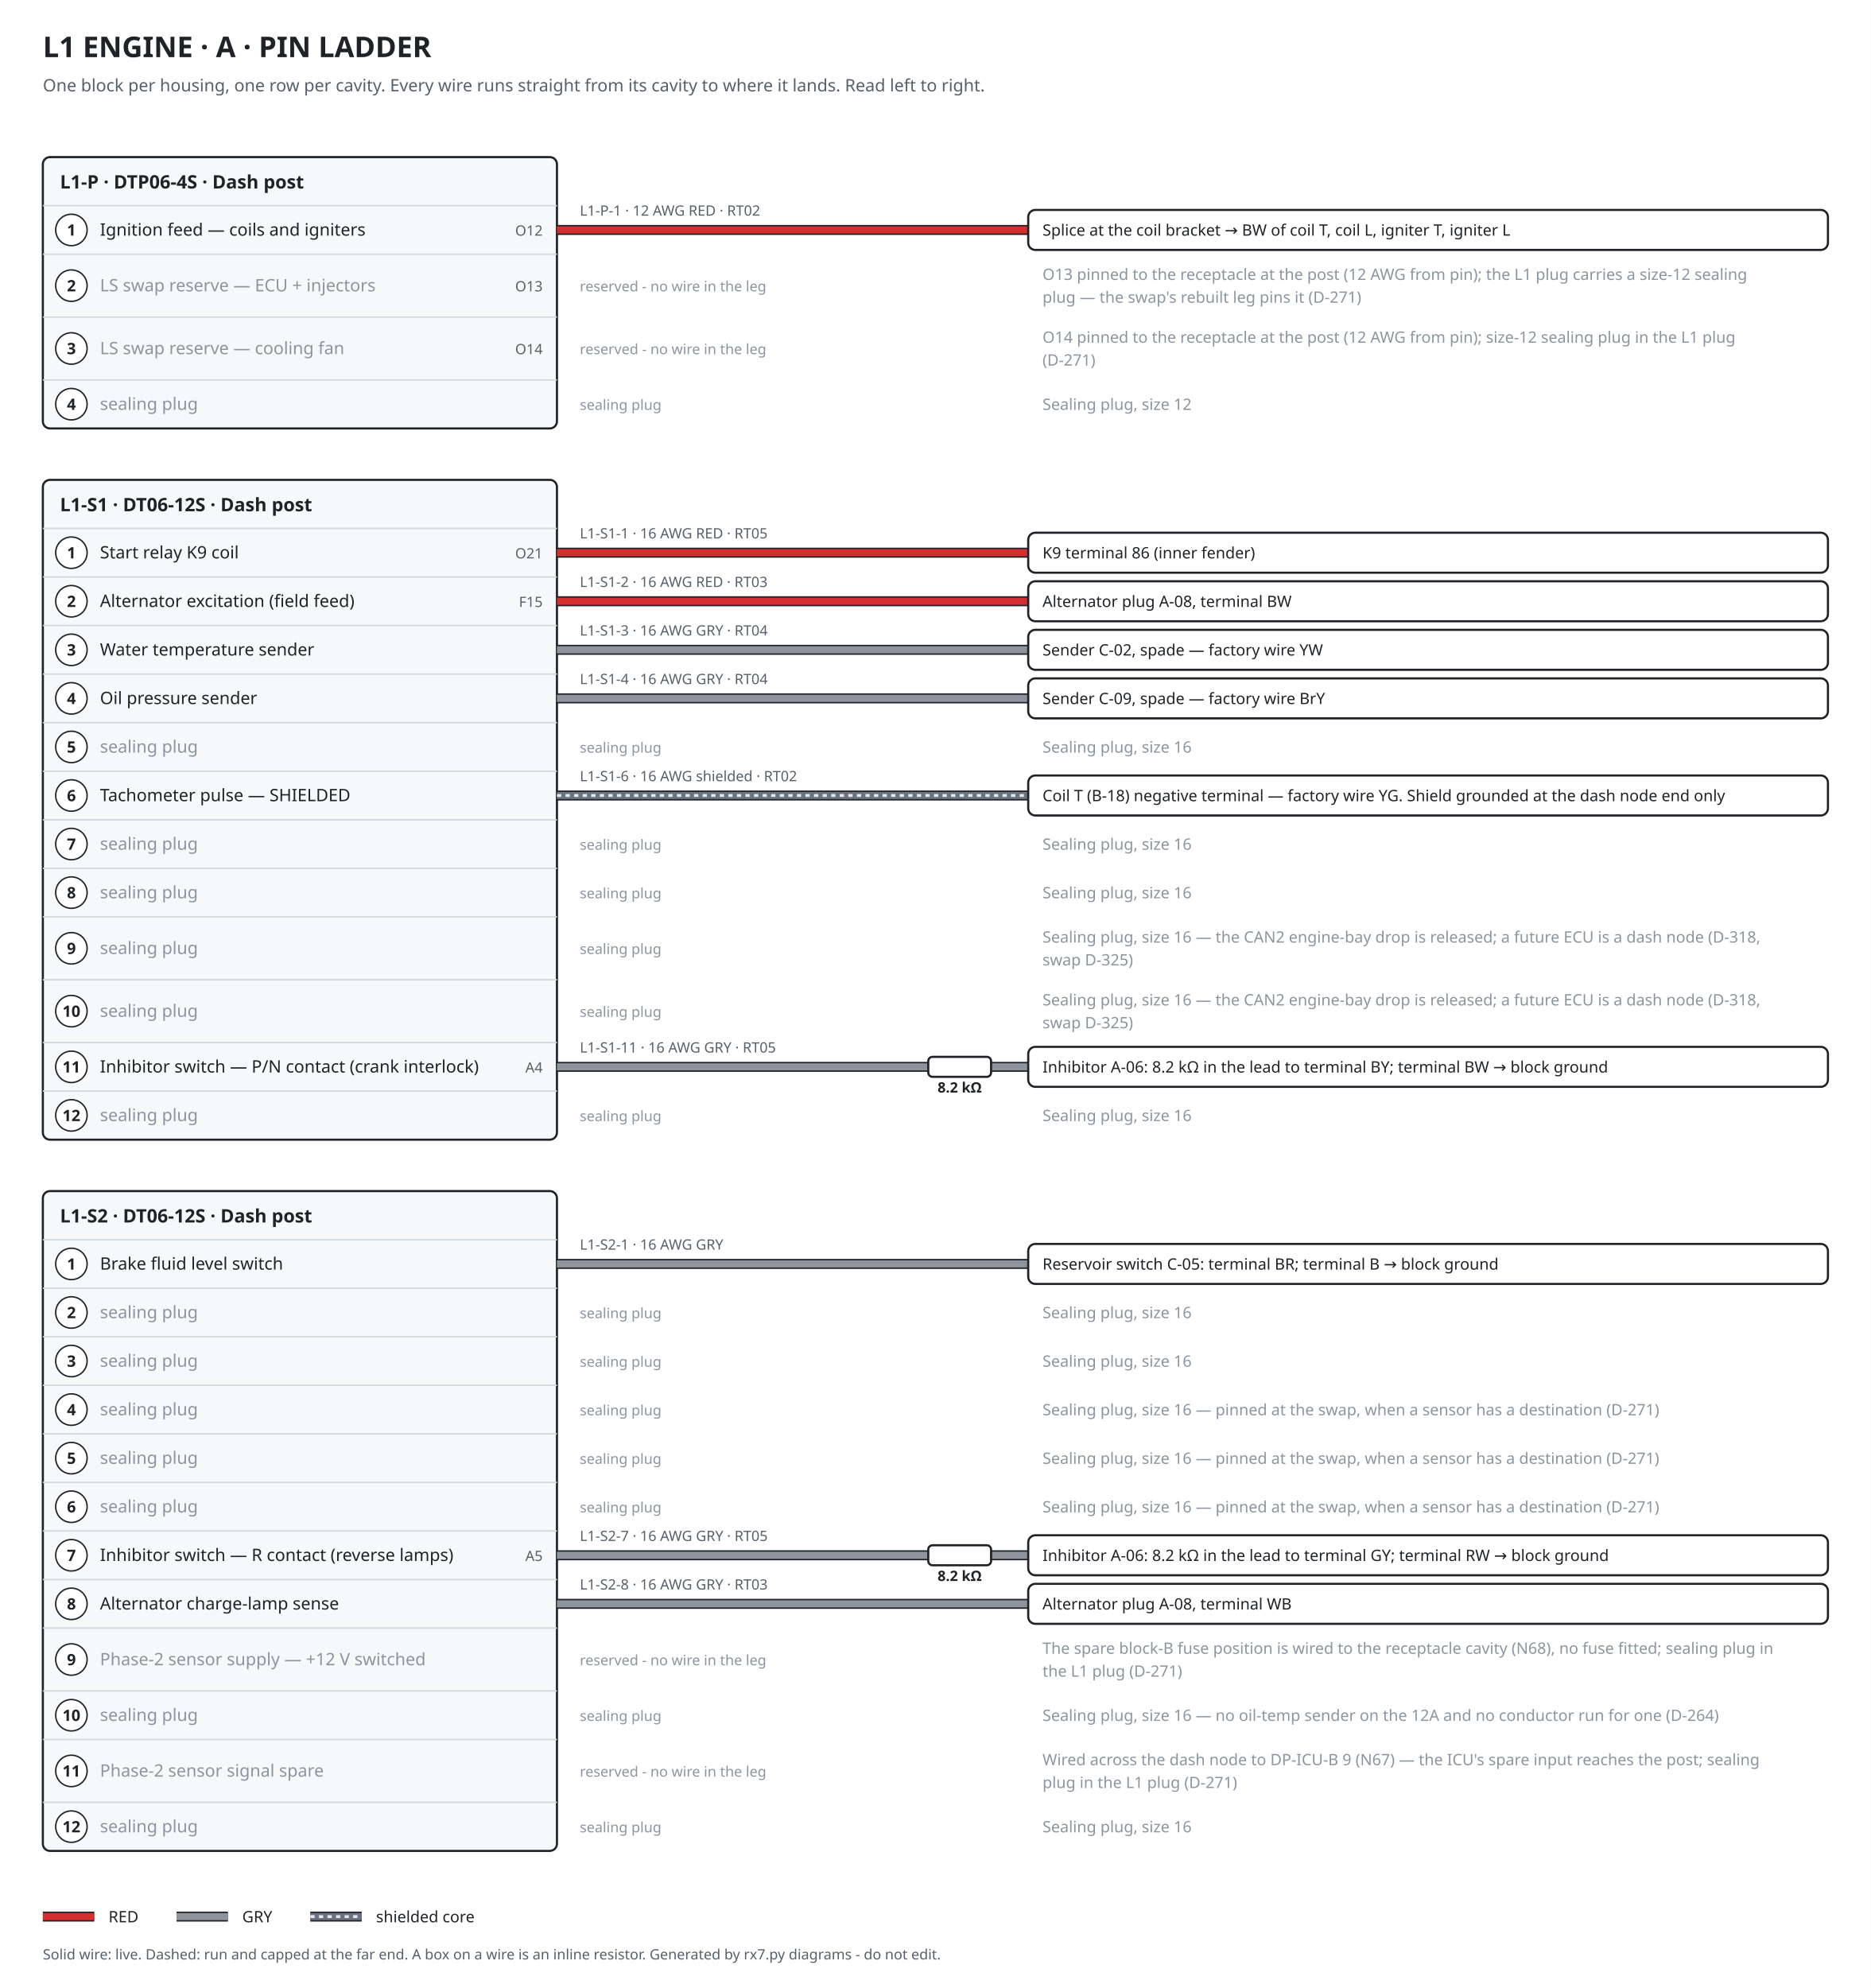
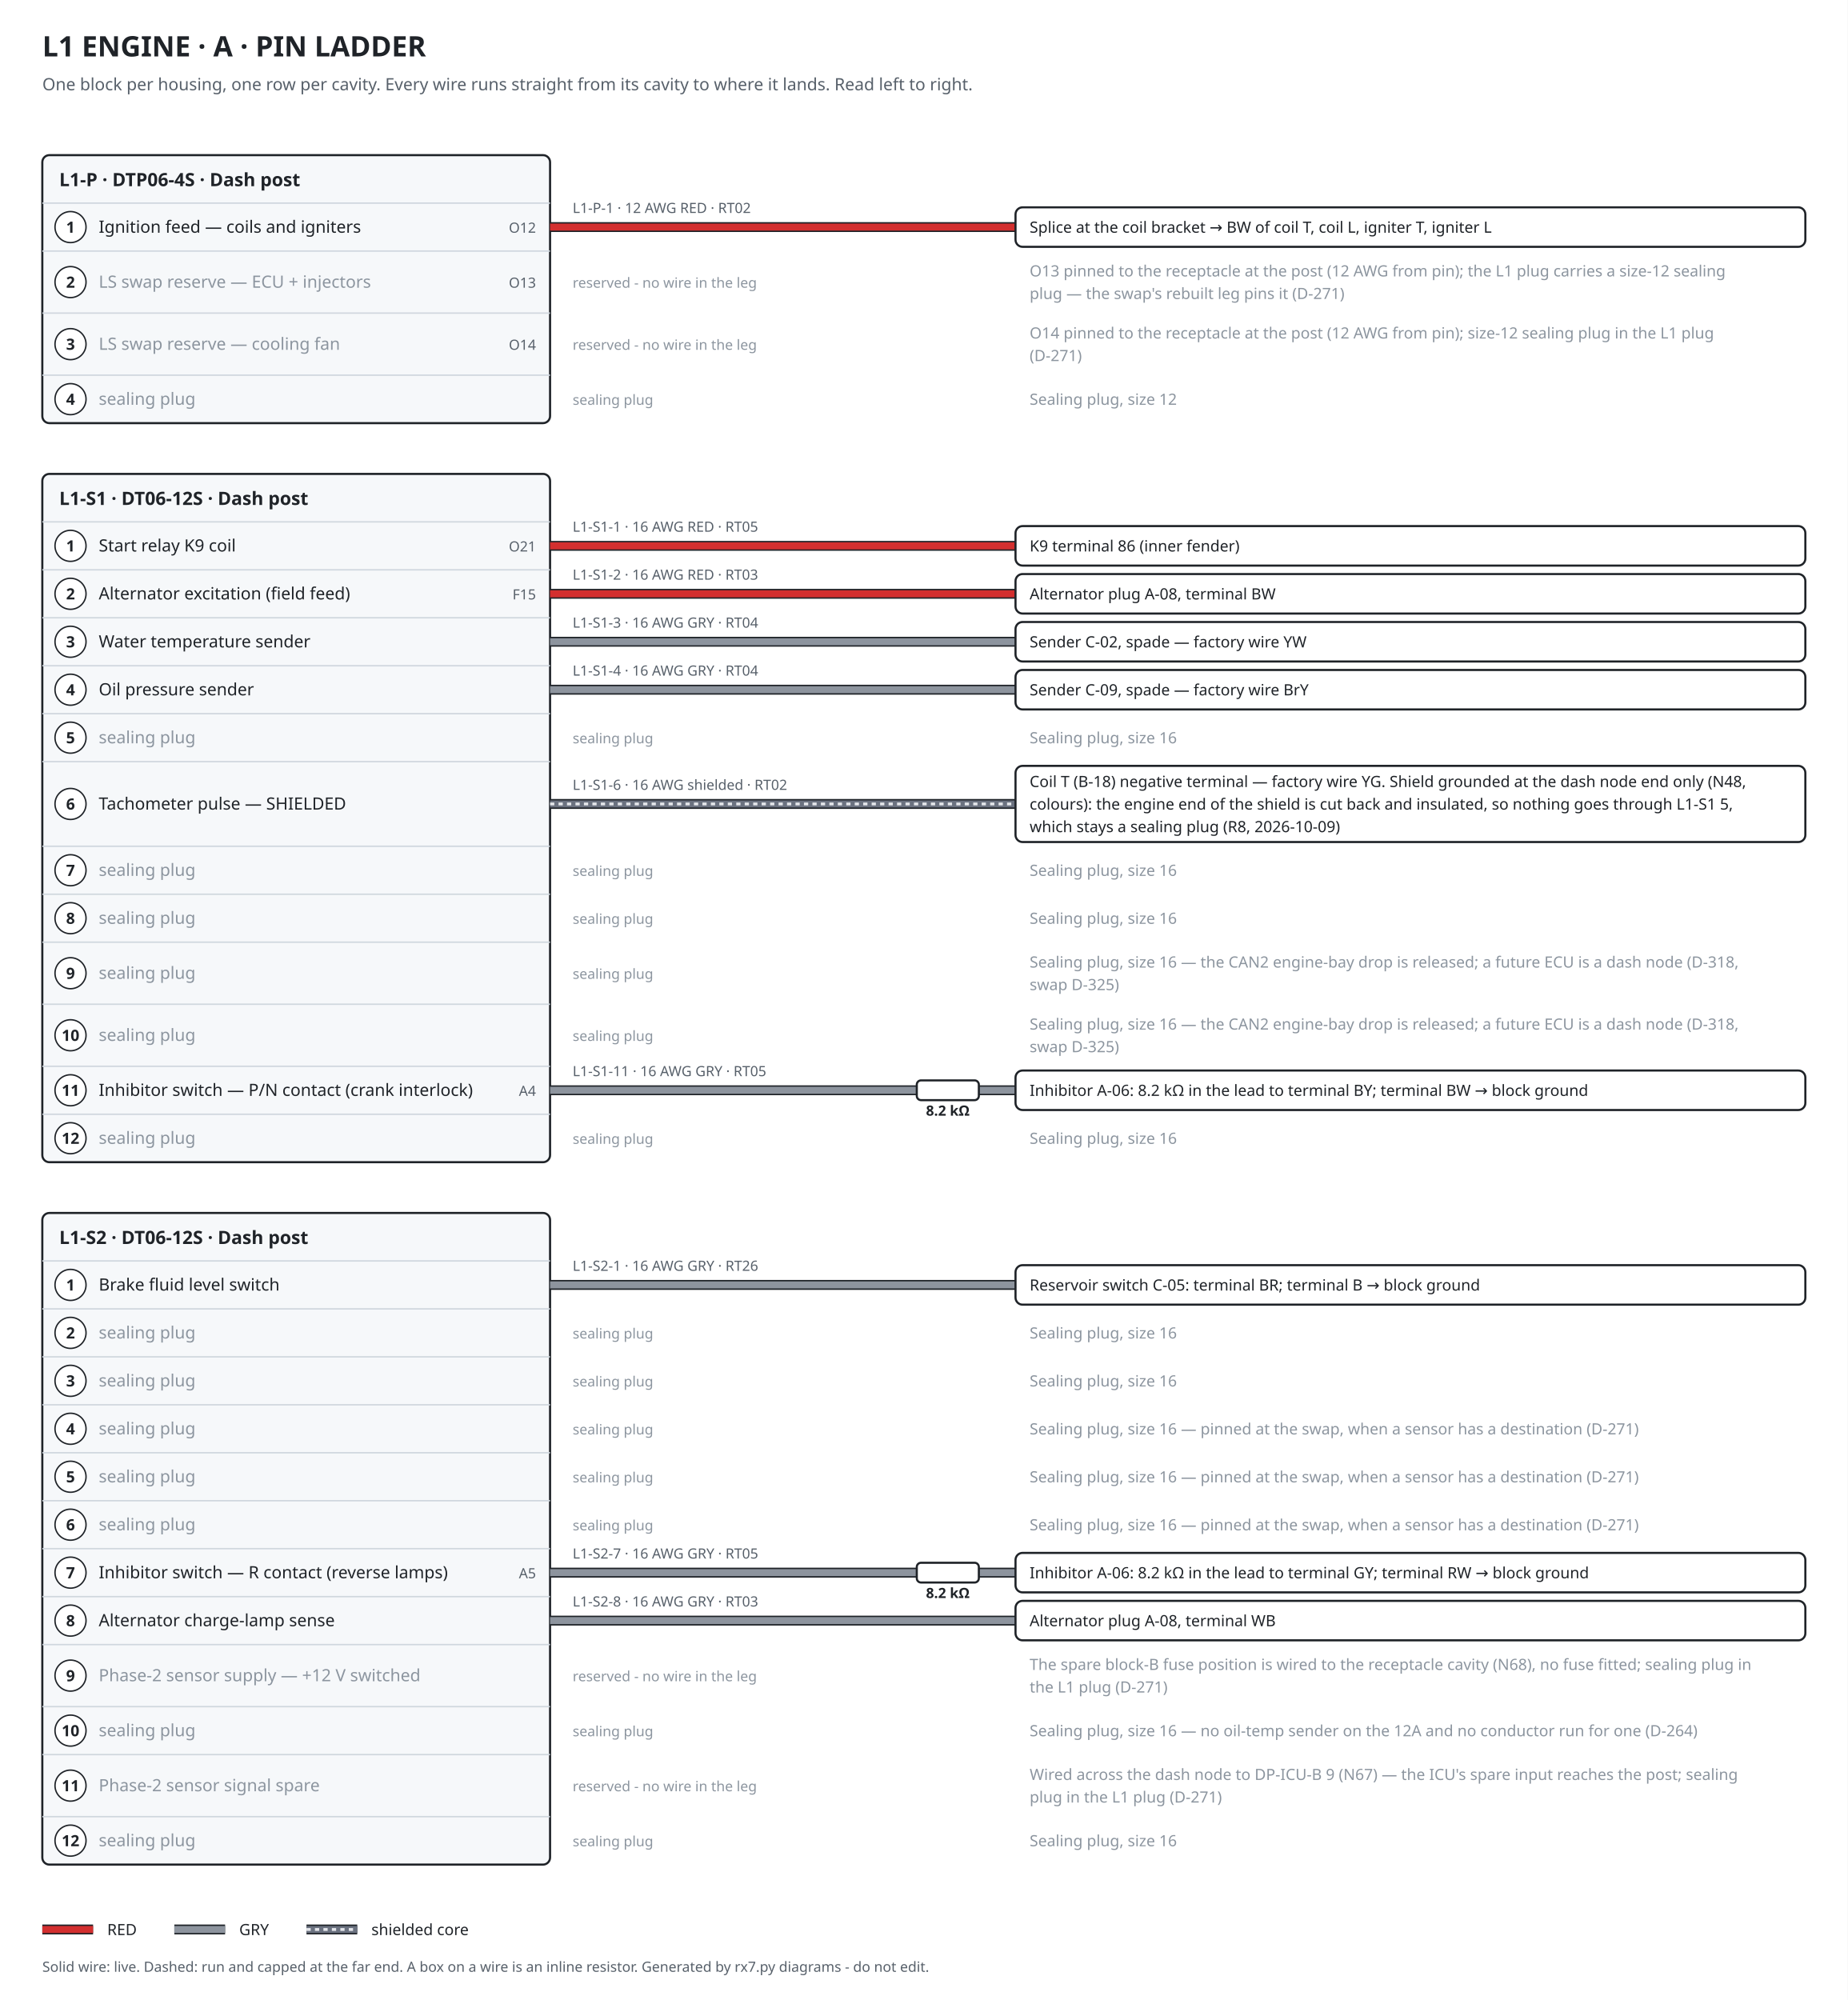
- <svg xmlns="http://www.w3.org/2000/svg" width="1310" height="1392" viewBox="0 0 1310 1392" font-family="Noto Sans, sans-serif">
+ <svg xmlns="http://www.w3.org/2000/svg" width="1310" height="1418" viewBox="0 0 1310 1418" font-family="Noto Sans, sans-serif">
  <rect width="100%" height="100%" fill="#fff" />
  <text x="30.0" y="40.0" font-size="20" text-anchor="start" font-weight="700" fill="#1f2328">L1 ENGINE · A · PIN LADDER</text>
  <text x="30.0" y="64.0" font-size="12" text-anchor="start" font-weight="400" fill="#57606a">One block per housing, one row per cavity. Every wire runs straight from its cavity to where it lands. Read left to right.</text>
  <rect x="30.0" y="110.0" width="360.0" height="190.0" rx="5" fill="#f6f8fa" stroke="#1f2328" stroke-width="1.5" />
  <text x="42.0" y="132.0" font-size="13" text-anchor="start" font-weight="700" fill="#1f2328">L1-P  ·  DTP06-4S  ·  Dash post</text>
  <line x1="30" y1="144.0" x2="390" y2="144.0" stroke="#d0d7de" />
  <circle cx="50" cy="161.0" r="11" fill="#fff" stroke="#1f2328" />
  <text x="50.0" y="165.0" font-size="11" text-anchor="middle" font-weight="700" fill="#1f2328">1</text>
  <text x="70.0" y="165.0" font-size="12" text-anchor="start" font-weight="400" fill="#1f2328">Ignition feed — coils and igniters</text>
  <text x="380.0" y="165.0" font-size="10" text-anchor="end" font-weight="400" fill="#57606a">O12</text>
  <path d="M390.0,161.0 L720.0,161.0" fill="none" stroke="#1f2328" stroke-width="7" stroke-linejoin="round" />
  <path d="M390.0,161.0 L720.0,161.0" fill="none" stroke="#d32f2f" stroke-width="5" stroke-linejoin="round" />
  <text x="406.0" y="151.0" font-size="10" text-anchor="start" font-weight="400" fill="#57606a">L1-P-1  ·  12 AWG RED  ·  RT02</text>
  <rect x="720.0" y="147.0" width="560.0" height="28.0" rx="5" fill="#fff" stroke="#1f2328" stroke-width="1.5" />
  <text x="730.0" y="165.0" font-size="11" text-anchor="start" font-weight="400" fill="#1f2328">Splice at the coil bracket → BW of coil T, coil L, igniter T, igniter L</text>
  <line x1="30" y1="178.0" x2="390" y2="178.0" stroke="#d0d7de" />
  <circle cx="50" cy="200.0" r="11" fill="#fff" stroke="#1f2328" />
  <text x="50.0" y="204.0" font-size="11" text-anchor="middle" font-weight="700" fill="#1f2328">2</text>
  <text x="70.0" y="204.0" font-size="12" text-anchor="start" font-weight="400" fill="#8c959f">LS swap reserve — ECU + injectors</text>
  <text x="380.0" y="204.0" font-size="10" text-anchor="end" font-weight="400" fill="#57606a">O13</text>
  <text x="406.0" y="204.0" font-size="10" text-anchor="start" font-weight="400" fill="#8c959f">reserved - no wire in the leg</text>
  <text x="730.0" y="196.0" font-size="11" text-anchor="start" font-weight="400" fill="#8c959f">O13 pinned to the receptacle at the post (12 AWG from pin); the L1 plug carries a size-12 sealing</text>
  <text x="730.0" y="212.0" font-size="11" text-anchor="start" font-weight="400" fill="#8c959f">plug — the swap's rebuilt leg pins it (D-271)</text>
  <line x1="30" y1="222.0" x2="390" y2="222.0" stroke="#d0d7de" />
  <circle cx="50" cy="244.0" r="11" fill="#fff" stroke="#1f2328" />
  <text x="50.0" y="248.0" font-size="11" text-anchor="middle" font-weight="700" fill="#1f2328">3</text>
  <text x="70.0" y="248.0" font-size="12" text-anchor="start" font-weight="400" fill="#8c959f">LS swap reserve — cooling fan</text>
  <text x="380.0" y="248.0" font-size="10" text-anchor="end" font-weight="400" fill="#57606a">O14</text>
  <text x="406.0" y="248.0" font-size="10" text-anchor="start" font-weight="400" fill="#8c959f">reserved - no wire in the leg</text>
  <text x="730.0" y="240.0" font-size="11" text-anchor="start" font-weight="400" fill="#8c959f">O14 pinned to the receptacle at the post (12 AWG from pin); size-12 sealing plug in the L1 plug</text>
  <text x="730.0" y="256.0" font-size="11" text-anchor="start" font-weight="400" fill="#8c959f">(D-271)</text>
  <line x1="30" y1="266.0" x2="390" y2="266.0" stroke="#d0d7de" />
  <circle cx="50" cy="283.0" r="11" fill="#fff" stroke="#1f2328" />
  <text x="50.0" y="287.0" font-size="11" text-anchor="middle" font-weight="700" fill="#1f2328">4</text>
  <text x="70.0" y="287.0" font-size="12" text-anchor="start" font-weight="400" fill="#8c959f">sealing plug</text>
  <text x="406.0" y="287.0" font-size="10" text-anchor="start" font-weight="400" fill="#8c959f">sealing plug</text>
  <text x="730.0" y="287.0" font-size="11" text-anchor="start" font-weight="400" fill="#8c959f">Sealing plug, size 12</text>
-   <rect x="30.0" y="336.0" width="360.0" height="462.0" rx="5" fill="#f6f8fa" stroke="#1f2328" stroke-width="1.5" />
+   <rect x="30.0" y="336.0" width="360.0" height="488.0" rx="5" fill="#f6f8fa" stroke="#1f2328" stroke-width="1.5" />
  <text x="42.0" y="358.0" font-size="13" text-anchor="start" font-weight="700" fill="#1f2328">L1-S1  ·  DT06-12S  ·  Dash post</text>
  <line x1="30" y1="370.0" x2="390" y2="370.0" stroke="#d0d7de" />
  <circle cx="50" cy="387.0" r="11" fill="#fff" stroke="#1f2328" />
  <text x="50.0" y="391.0" font-size="11" text-anchor="middle" font-weight="700" fill="#1f2328">1</text>
  <text x="70.0" y="391.0" font-size="12" text-anchor="start" font-weight="400" fill="#1f2328">Start relay K9 coil</text>
  <text x="380.0" y="391.0" font-size="10" text-anchor="end" font-weight="400" fill="#57606a">O21</text>
  <path d="M390.0,387.0 L720.0,387.0" fill="none" stroke="#1f2328" stroke-width="7" stroke-linejoin="round" />
  <path d="M390.0,387.0 L720.0,387.0" fill="none" stroke="#d32f2f" stroke-width="5" stroke-linejoin="round" />
  <text x="406.0" y="377.0" font-size="10" text-anchor="start" font-weight="400" fill="#57606a">L1-S1-1  ·  16 AWG RED  ·  RT05</text>
  <rect x="720.0" y="373.0" width="560.0" height="28.0" rx="5" fill="#fff" stroke="#1f2328" stroke-width="1.5" />
  <text x="730.0" y="391.0" font-size="11" text-anchor="start" font-weight="400" fill="#1f2328">K9 terminal 86 (inner fender)</text>
  <line x1="30" y1="404.0" x2="390" y2="404.0" stroke="#d0d7de" />
  <circle cx="50" cy="421.0" r="11" fill="#fff" stroke="#1f2328" />
  <text x="50.0" y="425.0" font-size="11" text-anchor="middle" font-weight="700" fill="#1f2328">2</text>
  <text x="70.0" y="425.0" font-size="12" text-anchor="start" font-weight="400" fill="#1f2328">Alternator excitation (field feed)</text>
  <text x="380.0" y="425.0" font-size="10" text-anchor="end" font-weight="400" fill="#57606a">F15</text>
  <path d="M390.0,421.0 L720.0,421.0" fill="none" stroke="#1f2328" stroke-width="7" stroke-linejoin="round" />
  <path d="M390.0,421.0 L720.0,421.0" fill="none" stroke="#d32f2f" stroke-width="5" stroke-linejoin="round" />
  <text x="406.0" y="411.0" font-size="10" text-anchor="start" font-weight="400" fill="#57606a">L1-S1-2  ·  16 AWG RED  ·  RT03</text>
  <rect x="720.0" y="407.0" width="560.0" height="28.0" rx="5" fill="#fff" stroke="#1f2328" stroke-width="1.5" />
  <text x="730.0" y="425.0" font-size="11" text-anchor="start" font-weight="400" fill="#1f2328">Alternator plug A-08, terminal BW</text>
  <line x1="30" y1="438.0" x2="390" y2="438.0" stroke="#d0d7de" />
  <circle cx="50" cy="455.0" r="11" fill="#fff" stroke="#1f2328" />
  <text x="50.0" y="459.0" font-size="11" text-anchor="middle" font-weight="700" fill="#1f2328">3</text>
  <text x="70.0" y="459.0" font-size="12" text-anchor="start" font-weight="400" fill="#1f2328">Water temperature sender</text>
  <path d="M390.0,455.0 L720.0,455.0" fill="none" stroke="#1f2328" stroke-width="7" stroke-linejoin="round" />
  <path d="M390.0,455.0 L720.0,455.0" fill="none" stroke="#8d949e" stroke-width="5" stroke-linejoin="round" />
  <text x="406.0" y="445.0" font-size="10" text-anchor="start" font-weight="400" fill="#57606a">L1-S1-3  ·  16 AWG GRY  ·  RT04</text>
  <rect x="720.0" y="441.0" width="560.0" height="28.0" rx="5" fill="#fff" stroke="#1f2328" stroke-width="1.5" />
  <text x="730.0" y="459.0" font-size="11" text-anchor="start" font-weight="400" fill="#1f2328">Sender C-02, spade — factory wire YW</text>
  <line x1="30" y1="472.0" x2="390" y2="472.0" stroke="#d0d7de" />
  <circle cx="50" cy="489.0" r="11" fill="#fff" stroke="#1f2328" />
  <text x="50.0" y="493.0" font-size="11" text-anchor="middle" font-weight="700" fill="#1f2328">4</text>
  <text x="70.0" y="493.0" font-size="12" text-anchor="start" font-weight="400" fill="#1f2328">Oil pressure sender</text>
  <path d="M390.0,489.0 L720.0,489.0" fill="none" stroke="#1f2328" stroke-width="7" stroke-linejoin="round" />
  <path d="M390.0,489.0 L720.0,489.0" fill="none" stroke="#8d949e" stroke-width="5" stroke-linejoin="round" />
  <text x="406.0" y="479.0" font-size="10" text-anchor="start" font-weight="400" fill="#57606a">L1-S1-4  ·  16 AWG GRY  ·  RT04</text>
  <rect x="720.0" y="475.0" width="560.0" height="28.0" rx="5" fill="#fff" stroke="#1f2328" stroke-width="1.5" />
  <text x="730.0" y="493.0" font-size="11" text-anchor="start" font-weight="400" fill="#1f2328">Sender C-09, spade — factory wire BrY</text>
  <line x1="30" y1="506.0" x2="390" y2="506.0" stroke="#d0d7de" />
  <circle cx="50" cy="523.0" r="11" fill="#fff" stroke="#1f2328" />
  <text x="50.0" y="527.0" font-size="11" text-anchor="middle" font-weight="700" fill="#1f2328">5</text>
  <text x="70.0" y="527.0" font-size="12" text-anchor="start" font-weight="400" fill="#8c959f">sealing plug</text>
  <text x="406.0" y="527.0" font-size="10" text-anchor="start" font-weight="400" fill="#8c959f">sealing plug</text>
  <text x="730.0" y="527.0" font-size="11" text-anchor="start" font-weight="400" fill="#8c959f">Sealing plug, size 16</text>
  <line x1="30" y1="540.0" x2="390" y2="540.0" stroke="#d0d7de" />
-   <circle cx="50" cy="557.0" r="11" fill="#fff" stroke="#1f2328" />
-   <text x="50.0" y="561.0" font-size="11" text-anchor="middle" font-weight="700" fill="#1f2328">6</text>
-   <text x="70.0" y="561.0" font-size="12" text-anchor="start" font-weight="400" fill="#1f2328">Tachometer pulse — SHIELDED</text>
-   <path d="M390.0,557.0 L720.0,557.0" fill="none" stroke="#1f2328" stroke-width="7" stroke-linejoin="round" />
-   <path d="M390.0,557.0 L720.0,557.0" fill="none" stroke="#6b7280" stroke-width="5" stroke-linejoin="round" />
-   <path d="M390.0,557.0 L720.0,557.0" fill="none" stroke="#e5e7eb" stroke-width="2" stroke-dasharray="3 3" />
-   <text x="406.0" y="547.0" font-size="10" text-anchor="start" font-weight="400" fill="#57606a">L1-S1-6  ·  16 AWG shielded  ·  RT02</text>
-   <rect x="720.0" y="543.0" width="560.0" height="28.0" rx="5" fill="#fff" stroke="#1f2328" stroke-width="1.5" />
-   <text x="730.0" y="561.0" font-size="11" text-anchor="start" font-weight="400" fill="#1f2328">Coil T (B-18) negative terminal — factory wire YG. Shield grounded at the dash node end only</text>
-   <line x1="30" y1="574.0" x2="390" y2="574.0" stroke="#d0d7de" />
-   <circle cx="50" cy="591.0" r="11" fill="#fff" stroke="#1f2328" />
-   <text x="50.0" y="595.0" font-size="11" text-anchor="middle" font-weight="700" fill="#1f2328">7</text>
-   <text x="70.0" y="595.0" font-size="12" text-anchor="start" font-weight="400" fill="#8c959f">sealing plug</text>
-   <text x="406.0" y="595.0" font-size="10" text-anchor="start" font-weight="400" fill="#8c959f">sealing plug</text>
-   <text x="730.0" y="595.0" font-size="11" text-anchor="start" font-weight="400" fill="#8c959f">Sealing plug, size 16</text>
-   <line x1="30" y1="608.0" x2="390" y2="608.0" stroke="#d0d7de" />
-   <circle cx="50" cy="625.0" r="11" fill="#fff" stroke="#1f2328" />
-   <text x="50.0" y="629.0" font-size="11" text-anchor="middle" font-weight="700" fill="#1f2328">8</text>
-   <text x="70.0" y="629.0" font-size="12" text-anchor="start" font-weight="400" fill="#8c959f">sealing plug</text>
-   <text x="406.0" y="629.0" font-size="10" text-anchor="start" font-weight="400" fill="#8c959f">sealing plug</text>
-   <text x="730.0" y="629.0" font-size="11" text-anchor="start" font-weight="400" fill="#8c959f">Sealing plug, size 16</text>
-   <line x1="30" y1="642.0" x2="390" y2="642.0" stroke="#d0d7de" />
-   <circle cx="50" cy="664.0" r="11" fill="#fff" stroke="#1f2328" />
-   <text x="50.0" y="668.0" font-size="11" text-anchor="middle" font-weight="700" fill="#1f2328">9</text>
-   <text x="70.0" y="668.0" font-size="12" text-anchor="start" font-weight="400" fill="#8c959f">sealing plug</text>
-   <text x="406.0" y="668.0" font-size="10" text-anchor="start" font-weight="400" fill="#8c959f">sealing plug</text>
-   <text x="730.0" y="660.0" font-size="11" text-anchor="start" font-weight="400" fill="#8c959f">Sealing plug, size 16 — the CAN2 engine-bay drop is released; a future ECU is a dash node (D-318,</text>
-   <text x="730.0" y="676.0" font-size="11" text-anchor="start" font-weight="400" fill="#8c959f">swap D-325)</text>
-   <line x1="30" y1="686.0" x2="390" y2="686.0" stroke="#d0d7de" />
-   <circle cx="50" cy="708.0" r="11" fill="#fff" stroke="#1f2328" />
-   <text x="50.0" y="712.0" font-size="11" text-anchor="middle" font-weight="700" fill="#1f2328">10</text>
-   <text x="70.0" y="712.0" font-size="12" text-anchor="start" font-weight="400" fill="#8c959f">sealing plug</text>
-   <text x="406.0" y="712.0" font-size="10" text-anchor="start" font-weight="400" fill="#8c959f">sealing plug</text>
-   <text x="730.0" y="704.0" font-size="11" text-anchor="start" font-weight="400" fill="#8c959f">Sealing plug, size 16 — the CAN2 engine-bay drop is released; a future ECU is a dash node (D-318,</text>
-   <text x="730.0" y="720.0" font-size="11" text-anchor="start" font-weight="400" fill="#8c959f">swap D-325)</text>
-   <line x1="30" y1="730.0" x2="390" y2="730.0" stroke="#d0d7de" />
-   <circle cx="50" cy="747.0" r="11" fill="#fff" stroke="#1f2328" />
-   <text x="50.0" y="751.0" font-size="11" text-anchor="middle" font-weight="700" fill="#1f2328">11</text>
-   <text x="70.0" y="751.0" font-size="12" text-anchor="start" font-weight="400" fill="#1f2328">Inhibitor switch — P/N contact (crank interlock)</text>
-   <text x="380.0" y="751.0" font-size="10" text-anchor="end" font-weight="400" fill="#57606a">A4</text>
-   <path d="M390.0,747.0 L720.0,747.0" fill="none" stroke="#1f2328" stroke-width="7" stroke-linejoin="round" />
-   <path d="M390.0,747.0 L720.0,747.0" fill="none" stroke="#8d949e" stroke-width="5" stroke-linejoin="round" />
-   <text x="406.0" y="737.0" font-size="10" text-anchor="start" font-weight="400" fill="#57606a">L1-S1-11  ·  16 AWG GRY  ·  RT05</text>
-   <rect x="650.0" y="740.0" width="44.0" height="14.0" rx="3" fill="#fff" stroke="#1f2328" stroke-width="1.5" />
-   <text x="672.0" y="765.0" font-size="10" text-anchor="middle" font-weight="700" fill="#1f2328">8.2 kΩ</text>
-   <rect x="720.0" y="733.0" width="560.0" height="28.0" rx="5" fill="#fff" stroke="#1f2328" stroke-width="1.5" />
-   <text x="730.0" y="751.0" font-size="11" text-anchor="start" font-weight="400" fill="#1f2328">Inhibitor A-06: 8.2 kΩ in the lead to terminal BY; terminal BW → block ground</text>
-   <line x1="30" y1="764.0" x2="390" y2="764.0" stroke="#d0d7de" />
-   <circle cx="50" cy="781.0" r="11" fill="#fff" stroke="#1f2328" />
-   <text x="50.0" y="785.0" font-size="11" text-anchor="middle" font-weight="700" fill="#1f2328">12</text>
-   <text x="70.0" y="785.0" font-size="12" text-anchor="start" font-weight="400" fill="#8c959f">sealing plug</text>
-   <text x="406.0" y="785.0" font-size="10" text-anchor="start" font-weight="400" fill="#8c959f">sealing plug</text>
-   <text x="730.0" y="785.0" font-size="11" text-anchor="start" font-weight="400" fill="#8c959f">Sealing plug, size 16</text>
-   <rect x="30.0" y="834.0" width="360.0" height="462.0" rx="5" fill="#f6f8fa" stroke="#1f2328" stroke-width="1.5" />
-   <text x="42.0" y="856.0" font-size="13" text-anchor="start" font-weight="700" fill="#1f2328">L1-S2  ·  DT06-12S  ·  Dash post</text>
-   <line x1="30" y1="868.0" x2="390" y2="868.0" stroke="#d0d7de" />
-   <circle cx="50" cy="885.0" r="11" fill="#fff" stroke="#1f2328" />
-   <text x="50.0" y="889.0" font-size="11" text-anchor="middle" font-weight="700" fill="#1f2328">1</text>
-   <text x="70.0" y="889.0" font-size="12" text-anchor="start" font-weight="400" fill="#1f2328">Brake fluid level switch</text>
-   <path d="M390.0,885.0 L720.0,885.0" fill="none" stroke="#1f2328" stroke-width="7" stroke-linejoin="round" />
-   <path d="M390.0,885.0 L720.0,885.0" fill="none" stroke="#8d949e" stroke-width="5" stroke-linejoin="round" />
-   <text x="406.0" y="875.0" font-size="10" text-anchor="start" font-weight="400" fill="#57606a">L1-S2-1  ·  16 AWG GRY</text>
-   <rect x="720.0" y="871.0" width="560.0" height="28.0" rx="5" fill="#fff" stroke="#1f2328" stroke-width="1.5" />
-   <text x="730.0" y="889.0" font-size="11" text-anchor="start" font-weight="400" fill="#1f2328">Reservoir switch C-05: terminal BR; terminal B → block ground</text>
-   <line x1="30" y1="902.0" x2="390" y2="902.0" stroke="#d0d7de" />
-   <circle cx="50" cy="919.0" r="11" fill="#fff" stroke="#1f2328" />
-   <text x="50.0" y="923.0" font-size="11" text-anchor="middle" font-weight="700" fill="#1f2328">2</text>
-   <text x="70.0" y="923.0" font-size="12" text-anchor="start" font-weight="400" fill="#8c959f">sealing plug</text>
-   <text x="406.0" y="923.0" font-size="10" text-anchor="start" font-weight="400" fill="#8c959f">sealing plug</text>
-   <text x="730.0" y="923.0" font-size="11" text-anchor="start" font-weight="400" fill="#8c959f">Sealing plug, size 16</text>
-   <line x1="30" y1="936.0" x2="390" y2="936.0" stroke="#d0d7de" />
-   <circle cx="50" cy="953.0" r="11" fill="#fff" stroke="#1f2328" />
-   <text x="50.0" y="957.0" font-size="11" text-anchor="middle" font-weight="700" fill="#1f2328">3</text>
-   <text x="70.0" y="957.0" font-size="12" text-anchor="start" font-weight="400" fill="#8c959f">sealing plug</text>
-   <text x="406.0" y="957.0" font-size="10" text-anchor="start" font-weight="400" fill="#8c959f">sealing plug</text>
-   <text x="730.0" y="957.0" font-size="11" text-anchor="start" font-weight="400" fill="#8c959f">Sealing plug, size 16</text>
-   <line x1="30" y1="970.0" x2="390" y2="970.0" stroke="#d0d7de" />
-   <circle cx="50" cy="987.0" r="11" fill="#fff" stroke="#1f2328" />
-   <text x="50.0" y="991.0" font-size="11" text-anchor="middle" font-weight="700" fill="#1f2328">4</text>
-   <text x="70.0" y="991.0" font-size="12" text-anchor="start" font-weight="400" fill="#8c959f">sealing plug</text>
-   <text x="406.0" y="991.0" font-size="10" text-anchor="start" font-weight="400" fill="#8c959f">sealing plug</text>
-   <text x="730.0" y="991.0" font-size="11" text-anchor="start" font-weight="400" fill="#8c959f">Sealing plug, size 16 — pinned at the swap, when a sensor has a destination (D-271)</text>
-   <line x1="30" y1="1004.0" x2="390" y2="1004.0" stroke="#d0d7de" />
-   <circle cx="50" cy="1021.0" r="11" fill="#fff" stroke="#1f2328" />
-   <text x="50.0" y="1025.0" font-size="11" text-anchor="middle" font-weight="700" fill="#1f2328">5</text>
-   <text x="70.0" y="1025.0" font-size="12" text-anchor="start" font-weight="400" fill="#8c959f">sealing plug</text>
-   <text x="406.0" y="1025.0" font-size="10" text-anchor="start" font-weight="400" fill="#8c959f">sealing plug</text>
-   <text x="730.0" y="1025.0" font-size="11" text-anchor="start" font-weight="400" fill="#8c959f">Sealing plug, size 16 — pinned at the swap, when a sensor has a destination (D-271)</text>
-   <line x1="30" y1="1038.0" x2="390" y2="1038.0" stroke="#d0d7de" />
-   <circle cx="50" cy="1055.0" r="11" fill="#fff" stroke="#1f2328" />
-   <text x="50.0" y="1059.0" font-size="11" text-anchor="middle" font-weight="700" fill="#1f2328">6</text>
-   <text x="70.0" y="1059.0" font-size="12" text-anchor="start" font-weight="400" fill="#8c959f">sealing plug</text>
-   <text x="406.0" y="1059.0" font-size="10" text-anchor="start" font-weight="400" fill="#8c959f">sealing plug</text>
-   <text x="730.0" y="1059.0" font-size="11" text-anchor="start" font-weight="400" fill="#8c959f">Sealing plug, size 16 — pinned at the swap, when a sensor has a destination (D-271)</text>
-   <line x1="30" y1="1072.0" x2="390" y2="1072.0" stroke="#d0d7de" />
-   <circle cx="50" cy="1089.0" r="11" fill="#fff" stroke="#1f2328" />
-   <text x="50.0" y="1093.0" font-size="11" text-anchor="middle" font-weight="700" fill="#1f2328">7</text>
-   <text x="70.0" y="1093.0" font-size="12" text-anchor="start" font-weight="400" fill="#1f2328">Inhibitor switch — R contact (reverse lamps)</text>
-   <text x="380.0" y="1093.0" font-size="10" text-anchor="end" font-weight="400" fill="#57606a">A5</text>
-   <path d="M390.0,1089.0 L720.0,1089.0" fill="none" stroke="#1f2328" stroke-width="7" stroke-linejoin="round" />
-   <path d="M390.0,1089.0 L720.0,1089.0" fill="none" stroke="#8d949e" stroke-width="5" stroke-linejoin="round" />
-   <text x="406.0" y="1079.0" font-size="10" text-anchor="start" font-weight="400" fill="#57606a">L1-S2-7  ·  16 AWG GRY  ·  RT05</text>
-   <rect x="650.0" y="1082.0" width="44.0" height="14.0" rx="3" fill="#fff" stroke="#1f2328" stroke-width="1.5" />
-   <text x="672.0" y="1107.0" font-size="10" text-anchor="middle" font-weight="700" fill="#1f2328">8.2 kΩ</text>
-   <rect x="720.0" y="1075.0" width="560.0" height="28.0" rx="5" fill="#fff" stroke="#1f2328" stroke-width="1.5" />
-   <text x="730.0" y="1093.0" font-size="11" text-anchor="start" font-weight="400" fill="#1f2328">Inhibitor A-06: 8.2 kΩ in the lead to terminal GY; terminal RW → block ground</text>
-   <line x1="30" y1="1106.0" x2="390" y2="1106.0" stroke="#d0d7de" />
-   <circle cx="50" cy="1123.0" r="11" fill="#fff" stroke="#1f2328" />
-   <text x="50.0" y="1127.0" font-size="11" text-anchor="middle" font-weight="700" fill="#1f2328">8</text>
-   <text x="70.0" y="1127.0" font-size="12" text-anchor="start" font-weight="400" fill="#1f2328">Alternator charge-lamp sense</text>
-   <path d="M390.0,1123.0 L720.0,1123.0" fill="none" stroke="#1f2328" stroke-width="7" stroke-linejoin="round" />
-   <path d="M390.0,1123.0 L720.0,1123.0" fill="none" stroke="#8d949e" stroke-width="5" stroke-linejoin="round" />
-   <text x="406.0" y="1113.0" font-size="10" text-anchor="start" font-weight="400" fill="#57606a">L1-S2-8  ·  16 AWG GRY  ·  RT03</text>
-   <rect x="720.0" y="1109.0" width="560.0" height="28.0" rx="5" fill="#fff" stroke="#1f2328" stroke-width="1.5" />
-   <text x="730.0" y="1127.0" font-size="11" text-anchor="start" font-weight="400" fill="#1f2328">Alternator plug A-08, terminal WB</text>
-   <line x1="30" y1="1140.0" x2="390" y2="1140.0" stroke="#d0d7de" />
-   <circle cx="50" cy="1162.0" r="11" fill="#fff" stroke="#1f2328" />
-   <text x="50.0" y="1166.0" font-size="11" text-anchor="middle" font-weight="700" fill="#1f2328">9</text>
-   <text x="70.0" y="1166.0" font-size="12" text-anchor="start" font-weight="400" fill="#8c959f">Phase-2 sensor supply — +12 V switched</text>
-   <text x="406.0" y="1166.0" font-size="10" text-anchor="start" font-weight="400" fill="#8c959f">reserved - no wire in the leg</text>
-   <text x="730.0" y="1158.0" font-size="11" text-anchor="start" font-weight="400" fill="#8c959f">The spare block-B fuse position is wired to the receptacle cavity (N68), no fuse fitted; sealing plug in</text>
-   <text x="730.0" y="1174.0" font-size="11" text-anchor="start" font-weight="400" fill="#8c959f">the L1 plug (D-271)</text>
-   <line x1="30" y1="1184.0" x2="390" y2="1184.0" stroke="#d0d7de" />
-   <circle cx="50" cy="1201.0" r="11" fill="#fff" stroke="#1f2328" />
-   <text x="50.0" y="1205.0" font-size="11" text-anchor="middle" font-weight="700" fill="#1f2328">10</text>
-   <text x="70.0" y="1205.0" font-size="12" text-anchor="start" font-weight="400" fill="#8c959f">sealing plug</text>
-   <text x="406.0" y="1205.0" font-size="10" text-anchor="start" font-weight="400" fill="#8c959f">sealing plug</text>
-   <text x="730.0" y="1205.0" font-size="11" text-anchor="start" font-weight="400" fill="#8c959f">Sealing plug, size 16 — no oil-temp sender on the 12A and no conductor run for one (D-264)</text>
-   <line x1="30" y1="1218.0" x2="390" y2="1218.0" stroke="#d0d7de" />
-   <circle cx="50" cy="1240.0" r="11" fill="#fff" stroke="#1f2328" />
-   <text x="50.0" y="1244.0" font-size="11" text-anchor="middle" font-weight="700" fill="#1f2328">11</text>
-   <text x="70.0" y="1244.0" font-size="12" text-anchor="start" font-weight="400" fill="#8c959f">Phase-2 sensor signal spare</text>
-   <text x="406.0" y="1244.0" font-size="10" text-anchor="start" font-weight="400" fill="#8c959f">reserved - no wire in the leg</text>
-   <text x="730.0" y="1236.0" font-size="11" text-anchor="start" font-weight="400" fill="#8c959f">Wired across the dash node to DP-ICU-B 9 (N67) — the ICU's spare input reaches the post; sealing</text>
-   <text x="730.0" y="1252.0" font-size="11" text-anchor="start" font-weight="400" fill="#8c959f">plug in the L1 plug (D-271)</text>
-   <line x1="30" y1="1262.0" x2="390" y2="1262.0" stroke="#d0d7de" />
-   <circle cx="50" cy="1279.0" r="11" fill="#fff" stroke="#1f2328" />
-   <text x="50.0" y="1283.0" font-size="11" text-anchor="middle" font-weight="700" fill="#1f2328">12</text>
-   <text x="70.0" y="1283.0" font-size="12" text-anchor="start" font-weight="400" fill="#8c959f">sealing plug</text>
-   <text x="406.0" y="1283.0" font-size="10" text-anchor="start" font-weight="400" fill="#8c959f">sealing plug</text>
-   <text x="730.0" y="1283.0" font-size="11" text-anchor="start" font-weight="400" fill="#8c959f">Sealing plug, size 16</text>
-   <path d="M30.0,1342.0 L66.0,1342.0" fill="none" stroke="#1f2328" stroke-width="7" stroke-linejoin="round" />
-   <path d="M30.0,1342.0 L66.0,1342.0" fill="none" stroke="#d32f2f" stroke-width="5" stroke-linejoin="round" />
-   <text x="76.0" y="1346.0" font-size="11" text-anchor="start" font-weight="400" fill="#1f2328">RED</text>
-   <path d="M123.6,1342.0 L159.6,1342.0" fill="none" stroke="#1f2328" stroke-width="7" stroke-linejoin="round" />
-   <path d="M123.6,1342.0 L159.6,1342.0" fill="none" stroke="#8d949e" stroke-width="5" stroke-linejoin="round" />
-   <text x="169.6" y="1346.0" font-size="11" text-anchor="start" font-weight="400" fill="#1f2328">GRY</text>
-   <path d="M217.3,1342.0 L253.3,1342.0" fill="none" stroke="#1f2328" stroke-width="7" stroke-linejoin="round" />
-   <path d="M217.3,1342.0 L253.3,1342.0" fill="none" stroke="#6b7280" stroke-width="5" stroke-linejoin="round" />
-   <path d="M217.3,1342.0 L253.3,1342.0" fill="none" stroke="#e5e7eb" stroke-width="2" stroke-dasharray="3 3" />
-   <text x="263.3" y="1346.0" font-size="11" text-anchor="start" font-weight="400" fill="#1f2328">shielded core</text>
-   <text x="30.0" y="1372.0" font-size="10" text-anchor="start" font-weight="400" fill="#57606a">Solid wire: live. Dashed: run and capped at the far end. A box on a wire is an inline resistor. Generated by rx7.py diagrams - do not edit.</text>
+   <circle cx="50" cy="570.0" r="11" fill="#fff" stroke="#1f2328" />
+   <text x="50.0" y="574.0" font-size="11" text-anchor="middle" font-weight="700" fill="#1f2328">6</text>
+   <text x="70.0" y="574.0" font-size="12" text-anchor="start" font-weight="400" fill="#1f2328">Tachometer pulse — SHIELDED</text>
+   <path d="M390.0,570.0 L720.0,570.0" fill="none" stroke="#1f2328" stroke-width="7" stroke-linejoin="round" />
+   <path d="M390.0,570.0 L720.0,570.0" fill="none" stroke="#6b7280" stroke-width="5" stroke-linejoin="round" />
+   <path d="M390.0,570.0 L720.0,570.0" fill="none" stroke="#e5e7eb" stroke-width="2" stroke-dasharray="3 3" />
+   <text x="406.0" y="560.0" font-size="10" text-anchor="start" font-weight="400" fill="#57606a">L1-S1-6  ·  16 AWG shielded  ·  RT02</text>
+   <rect x="720.0" y="543.0" width="560.0" height="54.0" rx="5" fill="#fff" stroke="#1f2328" stroke-width="1.5" />
+   <text x="730.0" y="558.0" font-size="11" text-anchor="start" font-weight="400" fill="#1f2328">Coil T (B-18) negative terminal — factory wire YG. Shield grounded at the dash node end only (N48,</text>
+   <text x="730.0" y="574.0" font-size="11" text-anchor="start" font-weight="400" fill="#1f2328">colours): the engine end of the shield is cut back and insulated, so nothing goes through L1-S1 5,</text>
+   <text x="730.0" y="590.0" font-size="11" text-anchor="start" font-weight="400" fill="#1f2328">which stays a sealing plug (R8, 2026-10-09)</text>
+   <line x1="30" y1="600.0" x2="390" y2="600.0" stroke="#d0d7de" />
+   <circle cx="50" cy="617.0" r="11" fill="#fff" stroke="#1f2328" />
+   <text x="50.0" y="621.0" font-size="11" text-anchor="middle" font-weight="700" fill="#1f2328">7</text>
+   <text x="70.0" y="621.0" font-size="12" text-anchor="start" font-weight="400" fill="#8c959f">sealing plug</text>
+   <text x="406.0" y="621.0" font-size="10" text-anchor="start" font-weight="400" fill="#8c959f">sealing plug</text>
+   <text x="730.0" y="621.0" font-size="11" text-anchor="start" font-weight="400" fill="#8c959f">Sealing plug, size 16</text>
+   <line x1="30" y1="634.0" x2="390" y2="634.0" stroke="#d0d7de" />
+   <circle cx="50" cy="651.0" r="11" fill="#fff" stroke="#1f2328" />
+   <text x="50.0" y="655.0" font-size="11" text-anchor="middle" font-weight="700" fill="#1f2328">8</text>
+   <text x="70.0" y="655.0" font-size="12" text-anchor="start" font-weight="400" fill="#8c959f">sealing plug</text>
+   <text x="406.0" y="655.0" font-size="10" text-anchor="start" font-weight="400" fill="#8c959f">sealing plug</text>
+   <text x="730.0" y="655.0" font-size="11" text-anchor="start" font-weight="400" fill="#8c959f">Sealing plug, size 16</text>
+   <line x1="30" y1="668.0" x2="390" y2="668.0" stroke="#d0d7de" />
+   <circle cx="50" cy="690.0" r="11" fill="#fff" stroke="#1f2328" />
+   <text x="50.0" y="694.0" font-size="11" text-anchor="middle" font-weight="700" fill="#1f2328">9</text>
+   <text x="70.0" y="694.0" font-size="12" text-anchor="start" font-weight="400" fill="#8c959f">sealing plug</text>
+   <text x="406.0" y="694.0" font-size="10" text-anchor="start" font-weight="400" fill="#8c959f">sealing plug</text>
+   <text x="730.0" y="686.0" font-size="11" text-anchor="start" font-weight="400" fill="#8c959f">Sealing plug, size 16 — the CAN2 engine-bay drop is released; a future ECU is a dash node (D-318,</text>
+   <text x="730.0" y="702.0" font-size="11" text-anchor="start" font-weight="400" fill="#8c959f">swap D-325)</text>
+   <line x1="30" y1="712.0" x2="390" y2="712.0" stroke="#d0d7de" />
+   <circle cx="50" cy="734.0" r="11" fill="#fff" stroke="#1f2328" />
+   <text x="50.0" y="738.0" font-size="11" text-anchor="middle" font-weight="700" fill="#1f2328">10</text>
+   <text x="70.0" y="738.0" font-size="12" text-anchor="start" font-weight="400" fill="#8c959f">sealing plug</text>
+   <text x="406.0" y="738.0" font-size="10" text-anchor="start" font-weight="400" fill="#8c959f">sealing plug</text>
+   <text x="730.0" y="730.0" font-size="11" text-anchor="start" font-weight="400" fill="#8c959f">Sealing plug, size 16 — the CAN2 engine-bay drop is released; a future ECU is a dash node (D-318,</text>
+   <text x="730.0" y="746.0" font-size="11" text-anchor="start" font-weight="400" fill="#8c959f">swap D-325)</text>
+   <line x1="30" y1="756.0" x2="390" y2="756.0" stroke="#d0d7de" />
+   <circle cx="50" cy="773.0" r="11" fill="#fff" stroke="#1f2328" />
+   <text x="50.0" y="777.0" font-size="11" text-anchor="middle" font-weight="700" fill="#1f2328">11</text>
+   <text x="70.0" y="777.0" font-size="12" text-anchor="start" font-weight="400" fill="#1f2328">Inhibitor switch — P/N contact (crank interlock)</text>
+   <text x="380.0" y="777.0" font-size="10" text-anchor="end" font-weight="400" fill="#57606a">A4</text>
+   <path d="M390.0,773.0 L720.0,773.0" fill="none" stroke="#1f2328" stroke-width="7" stroke-linejoin="round" />
+   <path d="M390.0,773.0 L720.0,773.0" fill="none" stroke="#8d949e" stroke-width="5" stroke-linejoin="round" />
+   <text x="406.0" y="763.0" font-size="10" text-anchor="start" font-weight="400" fill="#57606a">L1-S1-11  ·  16 AWG GRY  ·  RT05</text>
+   <rect x="650.0" y="766.0" width="44.0" height="14.0" rx="3" fill="#fff" stroke="#1f2328" stroke-width="1.5" />
+   <text x="672.0" y="791.0" font-size="10" text-anchor="middle" font-weight="700" fill="#1f2328">8.2 kΩ</text>
+   <rect x="720.0" y="759.0" width="560.0" height="28.0" rx="5" fill="#fff" stroke="#1f2328" stroke-width="1.5" />
+   <text x="730.0" y="777.0" font-size="11" text-anchor="start" font-weight="400" fill="#1f2328">Inhibitor A-06: 8.2 kΩ in the lead to terminal BY; terminal BW → block ground</text>
+   <line x1="30" y1="790.0" x2="390" y2="790.0" stroke="#d0d7de" />
+   <circle cx="50" cy="807.0" r="11" fill="#fff" stroke="#1f2328" />
+   <text x="50.0" y="811.0" font-size="11" text-anchor="middle" font-weight="700" fill="#1f2328">12</text>
+   <text x="70.0" y="811.0" font-size="12" text-anchor="start" font-weight="400" fill="#8c959f">sealing plug</text>
+   <text x="406.0" y="811.0" font-size="10" text-anchor="start" font-weight="400" fill="#8c959f">sealing plug</text>
+   <text x="730.0" y="811.0" font-size="11" text-anchor="start" font-weight="400" fill="#8c959f">Sealing plug, size 16</text>
+   <rect x="30.0" y="860.0" width="360.0" height="462.0" rx="5" fill="#f6f8fa" stroke="#1f2328" stroke-width="1.5" />
+   <text x="42.0" y="882.0" font-size="13" text-anchor="start" font-weight="700" fill="#1f2328">L1-S2  ·  DT06-12S  ·  Dash post</text>
+   <line x1="30" y1="894.0" x2="390" y2="894.0" stroke="#d0d7de" />
+   <circle cx="50" cy="911.0" r="11" fill="#fff" stroke="#1f2328" />
+   <text x="50.0" y="915.0" font-size="11" text-anchor="middle" font-weight="700" fill="#1f2328">1</text>
+   <text x="70.0" y="915.0" font-size="12" text-anchor="start" font-weight="400" fill="#1f2328">Brake fluid level switch</text>
+   <path d="M390.0,911.0 L720.0,911.0" fill="none" stroke="#1f2328" stroke-width="7" stroke-linejoin="round" />
+   <path d="M390.0,911.0 L720.0,911.0" fill="none" stroke="#8d949e" stroke-width="5" stroke-linejoin="round" />
+   <text x="406.0" y="901.0" font-size="10" text-anchor="start" font-weight="400" fill="#57606a">L1-S2-1  ·  16 AWG GRY  ·  RT26</text>
+   <rect x="720.0" y="897.0" width="560.0" height="28.0" rx="5" fill="#fff" stroke="#1f2328" stroke-width="1.5" />
+   <text x="730.0" y="915.0" font-size="11" text-anchor="start" font-weight="400" fill="#1f2328">Reservoir switch C-05: terminal BR; terminal B → block ground</text>
+   <line x1="30" y1="928.0" x2="390" y2="928.0" stroke="#d0d7de" />
+   <circle cx="50" cy="945.0" r="11" fill="#fff" stroke="#1f2328" />
+   <text x="50.0" y="949.0" font-size="11" text-anchor="middle" font-weight="700" fill="#1f2328">2</text>
+   <text x="70.0" y="949.0" font-size="12" text-anchor="start" font-weight="400" fill="#8c959f">sealing plug</text>
+   <text x="406.0" y="949.0" font-size="10" text-anchor="start" font-weight="400" fill="#8c959f">sealing plug</text>
+   <text x="730.0" y="949.0" font-size="11" text-anchor="start" font-weight="400" fill="#8c959f">Sealing plug, size 16</text>
+   <line x1="30" y1="962.0" x2="390" y2="962.0" stroke="#d0d7de" />
+   <circle cx="50" cy="979.0" r="11" fill="#fff" stroke="#1f2328" />
+   <text x="50.0" y="983.0" font-size="11" text-anchor="middle" font-weight="700" fill="#1f2328">3</text>
+   <text x="70.0" y="983.0" font-size="12" text-anchor="start" font-weight="400" fill="#8c959f">sealing plug</text>
+   <text x="406.0" y="983.0" font-size="10" text-anchor="start" font-weight="400" fill="#8c959f">sealing plug</text>
+   <text x="730.0" y="983.0" font-size="11" text-anchor="start" font-weight="400" fill="#8c959f">Sealing plug, size 16</text>
+   <line x1="30" y1="996.0" x2="390" y2="996.0" stroke="#d0d7de" />
+   <circle cx="50" cy="1013.0" r="11" fill="#fff" stroke="#1f2328" />
+   <text x="50.0" y="1017.0" font-size="11" text-anchor="middle" font-weight="700" fill="#1f2328">4</text>
+   <text x="70.0" y="1017.0" font-size="12" text-anchor="start" font-weight="400" fill="#8c959f">sealing plug</text>
+   <text x="406.0" y="1017.0" font-size="10" text-anchor="start" font-weight="400" fill="#8c959f">sealing plug</text>
+   <text x="730.0" y="1017.0" font-size="11" text-anchor="start" font-weight="400" fill="#8c959f">Sealing plug, size 16 — pinned at the swap, when a sensor has a destination (D-271)</text>
+   <line x1="30" y1="1030.0" x2="390" y2="1030.0" stroke="#d0d7de" />
+   <circle cx="50" cy="1047.0" r="11" fill="#fff" stroke="#1f2328" />
+   <text x="50.0" y="1051.0" font-size="11" text-anchor="middle" font-weight="700" fill="#1f2328">5</text>
+   <text x="70.0" y="1051.0" font-size="12" text-anchor="start" font-weight="400" fill="#8c959f">sealing plug</text>
+   <text x="406.0" y="1051.0" font-size="10" text-anchor="start" font-weight="400" fill="#8c959f">sealing plug</text>
+   <text x="730.0" y="1051.0" font-size="11" text-anchor="start" font-weight="400" fill="#8c959f">Sealing plug, size 16 — pinned at the swap, when a sensor has a destination (D-271)</text>
+   <line x1="30" y1="1064.0" x2="390" y2="1064.0" stroke="#d0d7de" />
+   <circle cx="50" cy="1081.0" r="11" fill="#fff" stroke="#1f2328" />
+   <text x="50.0" y="1085.0" font-size="11" text-anchor="middle" font-weight="700" fill="#1f2328">6</text>
+   <text x="70.0" y="1085.0" font-size="12" text-anchor="start" font-weight="400" fill="#8c959f">sealing plug</text>
+   <text x="406.0" y="1085.0" font-size="10" text-anchor="start" font-weight="400" fill="#8c959f">sealing plug</text>
+   <text x="730.0" y="1085.0" font-size="11" text-anchor="start" font-weight="400" fill="#8c959f">Sealing plug, size 16 — pinned at the swap, when a sensor has a destination (D-271)</text>
+   <line x1="30" y1="1098.0" x2="390" y2="1098.0" stroke="#d0d7de" />
+   <circle cx="50" cy="1115.0" r="11" fill="#fff" stroke="#1f2328" />
+   <text x="50.0" y="1119.0" font-size="11" text-anchor="middle" font-weight="700" fill="#1f2328">7</text>
+   <text x="70.0" y="1119.0" font-size="12" text-anchor="start" font-weight="400" fill="#1f2328">Inhibitor switch — R contact (reverse lamps)</text>
+   <text x="380.0" y="1119.0" font-size="10" text-anchor="end" font-weight="400" fill="#57606a">A5</text>
+   <path d="M390.0,1115.0 L720.0,1115.0" fill="none" stroke="#1f2328" stroke-width="7" stroke-linejoin="round" />
+   <path d="M390.0,1115.0 L720.0,1115.0" fill="none" stroke="#8d949e" stroke-width="5" stroke-linejoin="round" />
+   <text x="406.0" y="1105.0" font-size="10" text-anchor="start" font-weight="400" fill="#57606a">L1-S2-7  ·  16 AWG GRY  ·  RT05</text>
+   <rect x="650.0" y="1108.0" width="44.0" height="14.0" rx="3" fill="#fff" stroke="#1f2328" stroke-width="1.5" />
+   <text x="672.0" y="1133.0" font-size="10" text-anchor="middle" font-weight="700" fill="#1f2328">8.2 kΩ</text>
+   <rect x="720.0" y="1101.0" width="560.0" height="28.0" rx="5" fill="#fff" stroke="#1f2328" stroke-width="1.5" />
+   <text x="730.0" y="1119.0" font-size="11" text-anchor="start" font-weight="400" fill="#1f2328">Inhibitor A-06: 8.2 kΩ in the lead to terminal GY; terminal RW → block ground</text>
+   <line x1="30" y1="1132.0" x2="390" y2="1132.0" stroke="#d0d7de" />
+   <circle cx="50" cy="1149.0" r="11" fill="#fff" stroke="#1f2328" />
+   <text x="50.0" y="1153.0" font-size="11" text-anchor="middle" font-weight="700" fill="#1f2328">8</text>
+   <text x="70.0" y="1153.0" font-size="12" text-anchor="start" font-weight="400" fill="#1f2328">Alternator charge-lamp sense</text>
+   <path d="M390.0,1149.0 L720.0,1149.0" fill="none" stroke="#1f2328" stroke-width="7" stroke-linejoin="round" />
+   <path d="M390.0,1149.0 L720.0,1149.0" fill="none" stroke="#8d949e" stroke-width="5" stroke-linejoin="round" />
+   <text x="406.0" y="1139.0" font-size="10" text-anchor="start" font-weight="400" fill="#57606a">L1-S2-8  ·  16 AWG GRY  ·  RT03</text>
+   <rect x="720.0" y="1135.0" width="560.0" height="28.0" rx="5" fill="#fff" stroke="#1f2328" stroke-width="1.5" />
+   <text x="730.0" y="1153.0" font-size="11" text-anchor="start" font-weight="400" fill="#1f2328">Alternator plug A-08, terminal WB</text>
+   <line x1="30" y1="1166.0" x2="390" y2="1166.0" stroke="#d0d7de" />
+   <circle cx="50" cy="1188.0" r="11" fill="#fff" stroke="#1f2328" />
+   <text x="50.0" y="1192.0" font-size="11" text-anchor="middle" font-weight="700" fill="#1f2328">9</text>
+   <text x="70.0" y="1192.0" font-size="12" text-anchor="start" font-weight="400" fill="#8c959f">Phase-2 sensor supply — +12 V switched</text>
+   <text x="406.0" y="1192.0" font-size="10" text-anchor="start" font-weight="400" fill="#8c959f">reserved - no wire in the leg</text>
+   <text x="730.0" y="1184.0" font-size="11" text-anchor="start" font-weight="400" fill="#8c959f">The spare block-B fuse position is wired to the receptacle cavity (N68), no fuse fitted; sealing plug in</text>
+   <text x="730.0" y="1200.0" font-size="11" text-anchor="start" font-weight="400" fill="#8c959f">the L1 plug (D-271)</text>
+   <line x1="30" y1="1210.0" x2="390" y2="1210.0" stroke="#d0d7de" />
+   <circle cx="50" cy="1227.0" r="11" fill="#fff" stroke="#1f2328" />
+   <text x="50.0" y="1231.0" font-size="11" text-anchor="middle" font-weight="700" fill="#1f2328">10</text>
+   <text x="70.0" y="1231.0" font-size="12" text-anchor="start" font-weight="400" fill="#8c959f">sealing plug</text>
+   <text x="406.0" y="1231.0" font-size="10" text-anchor="start" font-weight="400" fill="#8c959f">sealing plug</text>
+   <text x="730.0" y="1231.0" font-size="11" text-anchor="start" font-weight="400" fill="#8c959f">Sealing plug, size 16 — no oil-temp sender on the 12A and no conductor run for one (D-264)</text>
+   <line x1="30" y1="1244.0" x2="390" y2="1244.0" stroke="#d0d7de" />
+   <circle cx="50" cy="1266.0" r="11" fill="#fff" stroke="#1f2328" />
+   <text x="50.0" y="1270.0" font-size="11" text-anchor="middle" font-weight="700" fill="#1f2328">11</text>
+   <text x="70.0" y="1270.0" font-size="12" text-anchor="start" font-weight="400" fill="#8c959f">Phase-2 sensor signal spare</text>
+   <text x="406.0" y="1270.0" font-size="10" text-anchor="start" font-weight="400" fill="#8c959f">reserved - no wire in the leg</text>
+   <text x="730.0" y="1262.0" font-size="11" text-anchor="start" font-weight="400" fill="#8c959f">Wired across the dash node to DP-ICU-B 9 (N67) — the ICU's spare input reaches the post; sealing</text>
+   <text x="730.0" y="1278.0" font-size="11" text-anchor="start" font-weight="400" fill="#8c959f">plug in the L1 plug (D-271)</text>
+   <line x1="30" y1="1288.0" x2="390" y2="1288.0" stroke="#d0d7de" />
+   <circle cx="50" cy="1305.0" r="11" fill="#fff" stroke="#1f2328" />
+   <text x="50.0" y="1309.0" font-size="11" text-anchor="middle" font-weight="700" fill="#1f2328">12</text>
+   <text x="70.0" y="1309.0" font-size="12" text-anchor="start" font-weight="400" fill="#8c959f">sealing plug</text>
+   <text x="406.0" y="1309.0" font-size="10" text-anchor="start" font-weight="400" fill="#8c959f">sealing plug</text>
+   <text x="730.0" y="1309.0" font-size="11" text-anchor="start" font-weight="400" fill="#8c959f">Sealing plug, size 16</text>
+   <path d="M30.0,1368.0 L66.0,1368.0" fill="none" stroke="#1f2328" stroke-width="7" stroke-linejoin="round" />
+   <path d="M30.0,1368.0 L66.0,1368.0" fill="none" stroke="#d32f2f" stroke-width="5" stroke-linejoin="round" />
+   <text x="76.0" y="1372.0" font-size="11" text-anchor="start" font-weight="400" fill="#1f2328">RED</text>
+   <path d="M123.6,1368.0 L159.6,1368.0" fill="none" stroke="#1f2328" stroke-width="7" stroke-linejoin="round" />
+   <path d="M123.6,1368.0 L159.6,1368.0" fill="none" stroke="#8d949e" stroke-width="5" stroke-linejoin="round" />
+   <text x="169.6" y="1372.0" font-size="11" text-anchor="start" font-weight="400" fill="#1f2328">GRY</text>
+   <path d="M217.3,1368.0 L253.3,1368.0" fill="none" stroke="#1f2328" stroke-width="7" stroke-linejoin="round" />
+   <path d="M217.3,1368.0 L253.3,1368.0" fill="none" stroke="#6b7280" stroke-width="5" stroke-linejoin="round" />
+   <path d="M217.3,1368.0 L253.3,1368.0" fill="none" stroke="#e5e7eb" stroke-width="2" stroke-dasharray="3 3" />
+   <text x="263.3" y="1372.0" font-size="11" text-anchor="start" font-weight="400" fill="#1f2328">shielded core</text>
+   <text x="30.0" y="1398.0" font-size="10" text-anchor="start" font-weight="400" fill="#57606a">Solid wire: live. Dashed: run and capped at the far end. A box on a wire is an inline resistor. Generated by rx7.py diagrams - do not edit.</text>
</svg>
